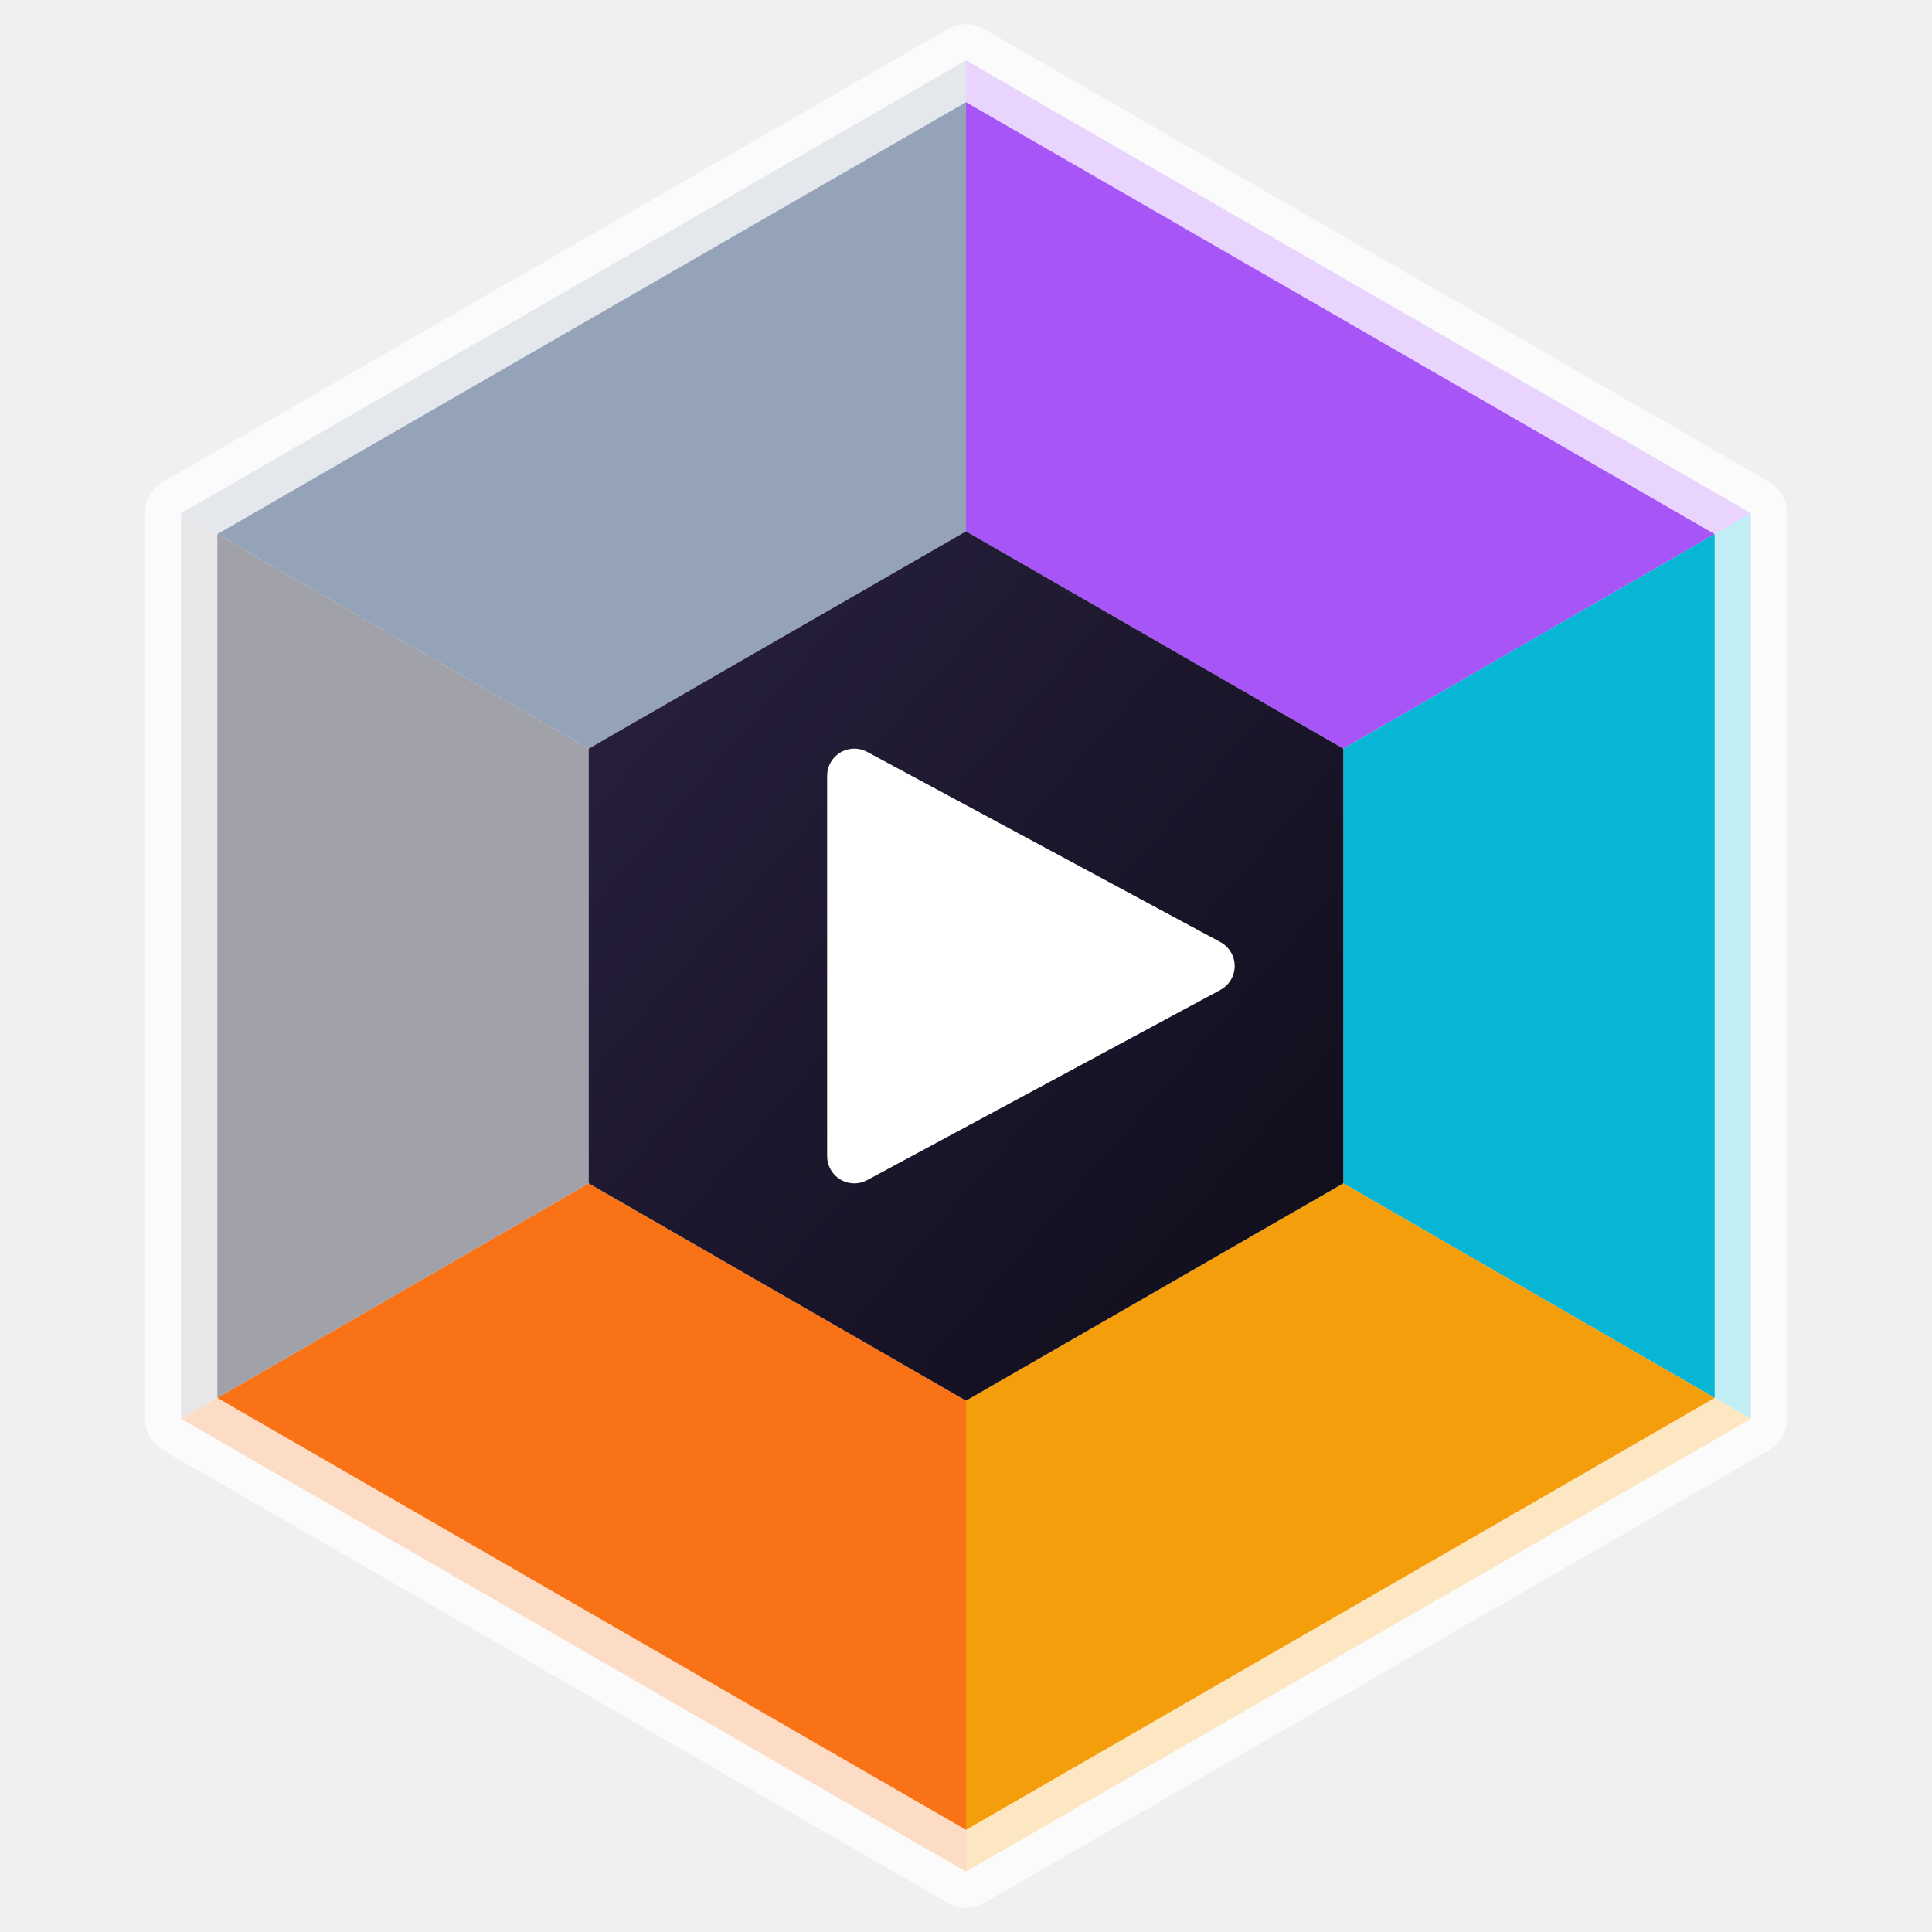
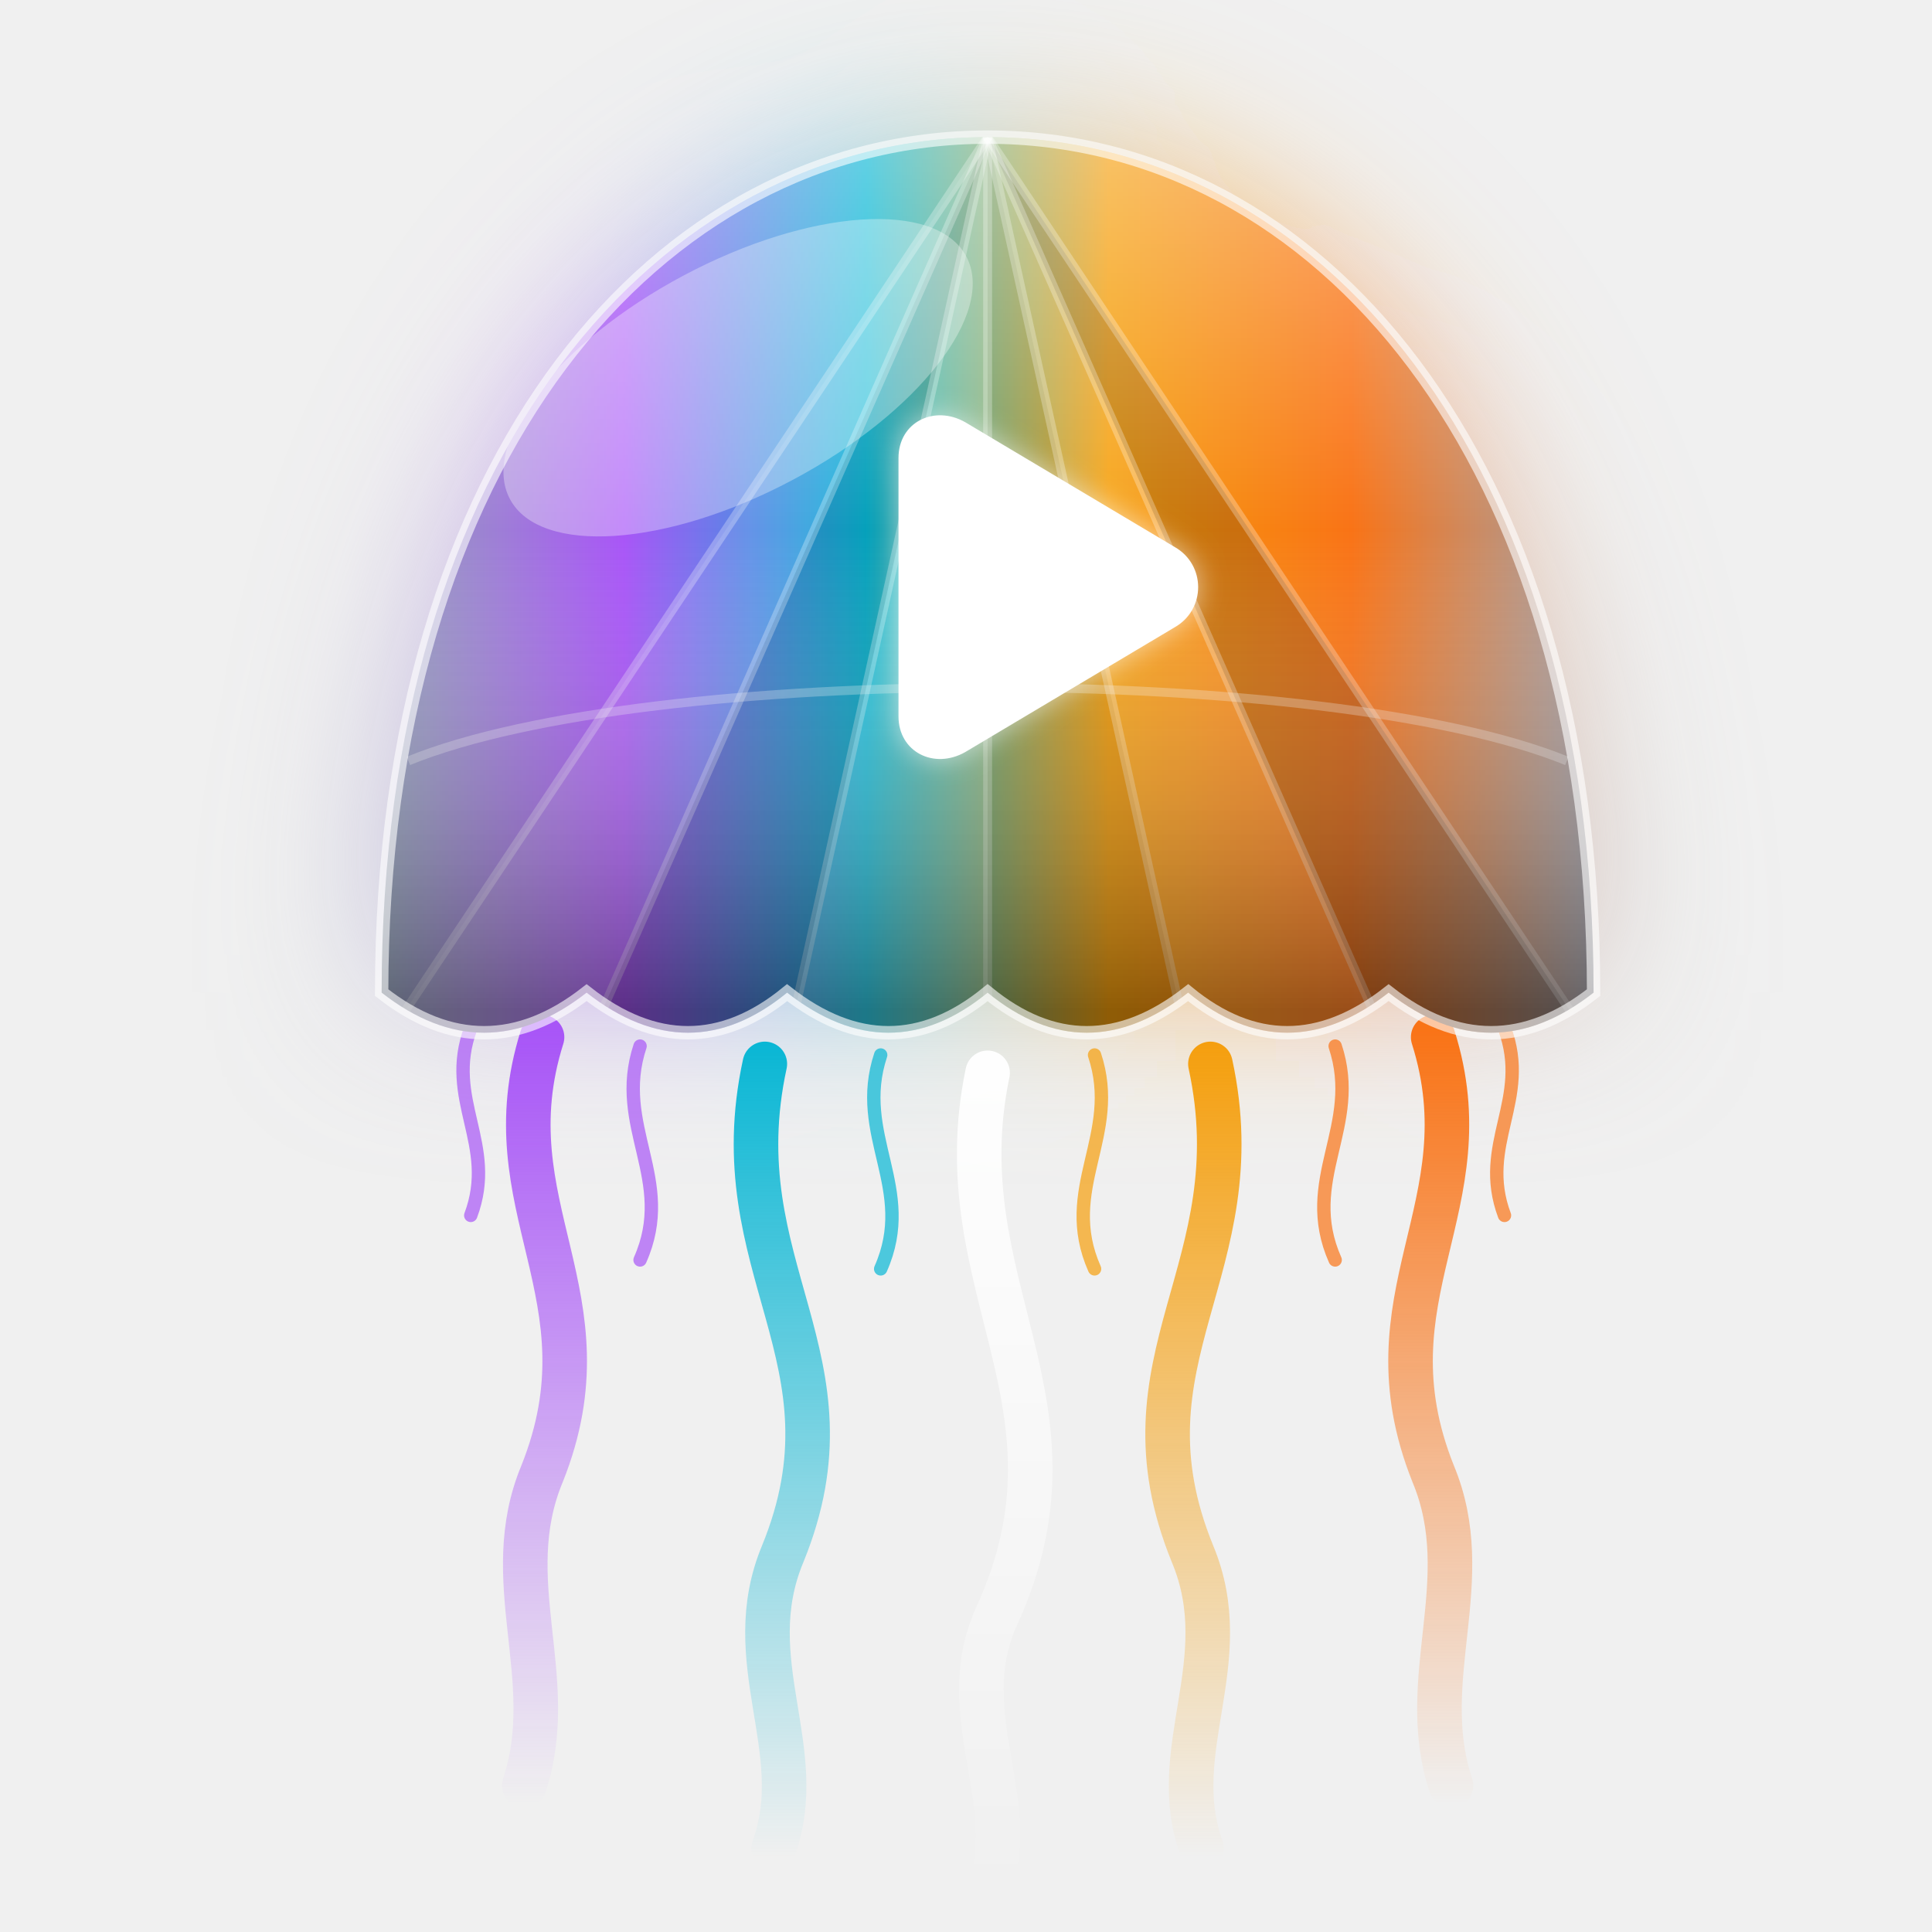
<svg xmlns="http://www.w3.org/2000/svg" viewBox="0 0 64 64" width="64" height="64">
  <defs>
    <linearGradient id="jtspec" x1="0" y1="0" x2="1" y2="0">
      <stop offset="0" stop-color="#94a3b8" />
      <stop offset="0.2" stop-color="#a855f7" />
      <stop offset="0.4" stop-color="#06b6d4" />
      <stop offset="0.6" stop-color="#f59e0b" />
      <stop offset="0.8" stop-color="#f97316" />
      <stop offset="1" stop-color="#a1a1aa" />
    </linearGradient>
    <linearGradient id="jttable" x1="0" y1="0" x2="1" y2="1">
      <stop offset="0" stop-color="#2a2140" />
      <stop offset="1" stop-color="#0e0c18" />
    </linearGradient>
    <filter id="jtglow" x="-50%" y="-50%" width="200%" height="200%">
      <feGaussianBlur stdDeviation="20" />
    </filter>
    <filter id="jtsoft" x="-50%" y="-50%" width="200%" height="200%">
      <feGaussianBlur stdDeviation="4" />
    </filter>
+     <linearGradient id="mspectrum" x1="120" y1="0" x2="392" y2="0" gradientUnits="userSpaceOnUse">
+       <stop offset="0" stop-color="#94a3b8" />
+       <stop offset="0.2" stop-color="#a855f7" />
+       <stop offset="0.4" stop-color="#06b6d4" />
+       <stop offset="0.6" stop-color="#f59e0b" />
+       <stop offset="0.8" stop-color="#f97316" />
+       <stop offset="1" stop-color="#a1a1aa" />
+     </linearGradient>
+     <linearGradient id="mshade" x1="0" y1="96" x2="0" y2="292" gradientUnits="userSpaceOnUse">
+       <stop offset="0" stop-color="#ffffff" stop-opacity="0.38" />
+       <stop offset="0.45" stop-color="#ffffff" stop-opacity="0" />
+       <stop offset="1" stop-color="#000000" stop-opacity="0.38" />
+     </linearGradient>
+     <linearGradient id="mt1" x1="0" y1="296" x2="0" y2="470" gradientUnits="userSpaceOnUse">
+       <stop offset="0" stop-color="#a855f7" />
+       <stop offset="1" stop-color="#a855f7" stop-opacity="0" />
+     </linearGradient>
+     <linearGradient id="mt2" x1="0" y1="296" x2="0" y2="482" gradientUnits="userSpaceOnUse">
+       <stop offset="0" stop-color="#06b6d4" />
+       <stop offset="1" stop-color="#06b6d4" stop-opacity="0" />
+     </linearGradient>
+     <linearGradient id="mt3" x1="0" y1="296" x2="0" y2="490" gradientUnits="userSpaceOnUse">
+       <stop offset="0" stop-color="#ffffff" />
+       <stop offset="1" stop-color="#ffffff" stop-opacity="0" />
+     </linearGradient>
+     <linearGradient id="mt4" x1="0" y1="296" x2="0" y2="482" gradientUnits="userSpaceOnUse">
+       <stop offset="0" stop-color="#f59e0b" />
+       <stop offset="1" stop-color="#f59e0b" stop-opacity="0" />
+     </linearGradient>
+     <linearGradient id="mt5" x1="0" y1="296" x2="0" y2="470" gradientUnits="userSpaceOnUse">
+       <stop offset="0" stop-color="#f97316" />
+       <stop offset="1" stop-color="#f97316" stop-opacity="0" />
+     </linearGradient>
+     <filter id="mglow" x="-50%" y="-50%" width="200%" height="200%">
+       <feGaussianBlur stdDeviation="18" />
+     </filter>
+     <filter id="msoft" x="-50%" y="-50%" width="200%" height="200%">
+       <feGaussianBlur stdDeviation="3" />
+     </filter>
+     <clipPath id="mbell">
+       <path id="mbellShape" d="M120 288 C120 168 182 96 256 96 C330 96 392 168 392 288                Q 369 306 346 288 Q 323 306 301 288 Q 278 306 256 288                Q 234 306 211 288 Q 189 306 166 288 Q 143 306 120 288 Z" />
+     </clipPath>
  </defs>
-   <polygon points="32.0,2.0 58.0,17.0 44.5,24.8 32.0,17.6" fill="#a855f7" />
-   <polygon points="58.0,17.0 58.0,47.0 44.5,39.2 44.5,24.8" fill="#06b6d4" />
-   <polygon points="58.0,47.0 32.0,62.0 32.0,46.4 44.5,39.2" fill="#f59e0b" />
-   <polygon points="32.0,62.0 6.0,47.0 19.5,39.2 32.0,46.4" fill="#f97316" />
-   <polygon points="6.0,47.0 6.0,17.0 19.5,24.8 19.5,39.2" fill="#a1a1aa" />
-   <polygon points="6.0,17.0 32.0,2.0 32.0,17.6 19.5,24.8" fill="#94a3b8" />
-   <polygon points="32.0,17.6 44.5,24.8 44.5,39.2 32.0,46.4 19.5,39.2 19.5,24.8" fill="url(#jttable)" />
-   <polygon points="32.0,2.0 58.0,17.0 58.0,47.0 32.0,62.0 6.0,47.0 6.0,17.0" fill="none" stroke="#fff" stroke-opacity="0.75" stroke-width="2.4" stroke-linejoin="round" />
-   <polygon points="28.3,25.7 40.0,32.0 28.3,38.3" fill="#fff" stroke="#fff" stroke-width="1.8" stroke-linejoin="round" />
+   <g transform="translate(9.1 1.0) scale(0.1476) translate(-96 -72)">
+     <path d="M120 288 C120 168 182 96 256 96 C330 96 392 168 392 288 Z" fill="url(#mspectrum)" opacity="0.5" filter="url(#mglow)" />
+     <g fill="none" stroke-linecap="round" stroke-width="3" opacity="0.7">
+       <path d="M140 296 C134 312 146 322 140 338" stroke="#a855f7" />
+       <path d="M178 300 C172 318 186 330 178 348" stroke="#a855f7" />
+       <path d="M232 302 C226 320 240 332 232 350" stroke="#06b6d4" />
+       <path d="M280 302 C286 320 272 332 280 350" stroke="#f59e0b" />
+       <path d="M334 300 C340 318 326 330 334 348" stroke="#f97316" />
+       <path d="M372 296 C378 312 366 322 372 338" stroke="#f97316" />
+     </g>
+     <g fill="none" stroke-linecap="round" stroke-width="10">
+       <path d="M156 298 C144 336 172 356 156 396 C146 420 160 442 152 466" stroke="url(#mt1)" />
+       <path d="M206 304 C196 350 228 370 210 414 C200 438 216 458 208 480" stroke="url(#mt2)" />
+       <path d="M256 306 C246 354 280 380 258 428 C248 450 264 470 256 490" stroke="url(#mt3)" />
+       <path d="M306 304 C316 350 284 370 302 414 C312 438 296 458 304 480" stroke="url(#mt4)" />
+       <path d="M356 298 C368 336 340 356 356 396 C366 420 352 442 360 466" stroke="url(#mt5)" />
+     </g>
+     <g clip-path="url(#mbell)">
+       <rect x="110" y="90" width="292" height="230" fill="url(#mspectrum)" />
+       <g fill="#ffffff">
+         <polygon points="256,96 120,300 166,300" opacity="0.10" />
+         <polygon points="256,96 211,300 256,300" opacity="0.16" />
+         <polygon points="256,96 301,300 346,300" opacity="0.08" />
+       </g>
+       <g fill="#000000">
+         <polygon points="256,96 166,300 211,300" opacity="0.12" />
+         <polygon points="256,96 256,300 301,300" opacity="0.06" />
+         <polygon points="256,96 346,300 392,300" opacity="0.18" />
+       </g>
+       <g stroke="#ffffff" stroke-opacity="0.28" stroke-width="2" fill="none">
+         <line x1="256" y1="96" x2="120" y2="300" />
+         <line x1="256" y1="96" x2="166" y2="300" />
+         <line x1="256" y1="96" x2="211" y2="300" />
+         <line x1="256" y1="96" x2="256" y2="300" />
+         <line x1="256" y1="96" x2="301" y2="300" />
+         <line x1="256" y1="96" x2="346" y2="300" />
+         <line x1="256" y1="96" x2="392" y2="300" />
+         <path d="M126 236 C180 214 332 214 386 236" />
+       </g>
+       <rect x="110" y="90" width="292" height="230" fill="url(#mshade)" />
+       <ellipse cx="200" cy="150" rx="58" ry="26" transform="rotate(-28 200 150)" fill="#ffffff" opacity="0.32" />
+     </g>
+     <use href="#mbellShape" fill="none" stroke="#ffffff" stroke-opacity="0.6" stroke-width="3" />
+     <path d="M236 168 C236 160 244 156 251 160 L298 188 C305 192 305 202 298 206 L251 234 C244 238 236 234 236 226 Z" fill="#ffffff" filter="url(#msoft)" opacity="0.6" />
+     <path d="M236 168 C236 160 244 156 251 160 L298 188 C305 192 305 202 298 206 L251 234 C244 238 236 234 236 226 Z" fill="#ffffff" />
+   </g>
</svg>
